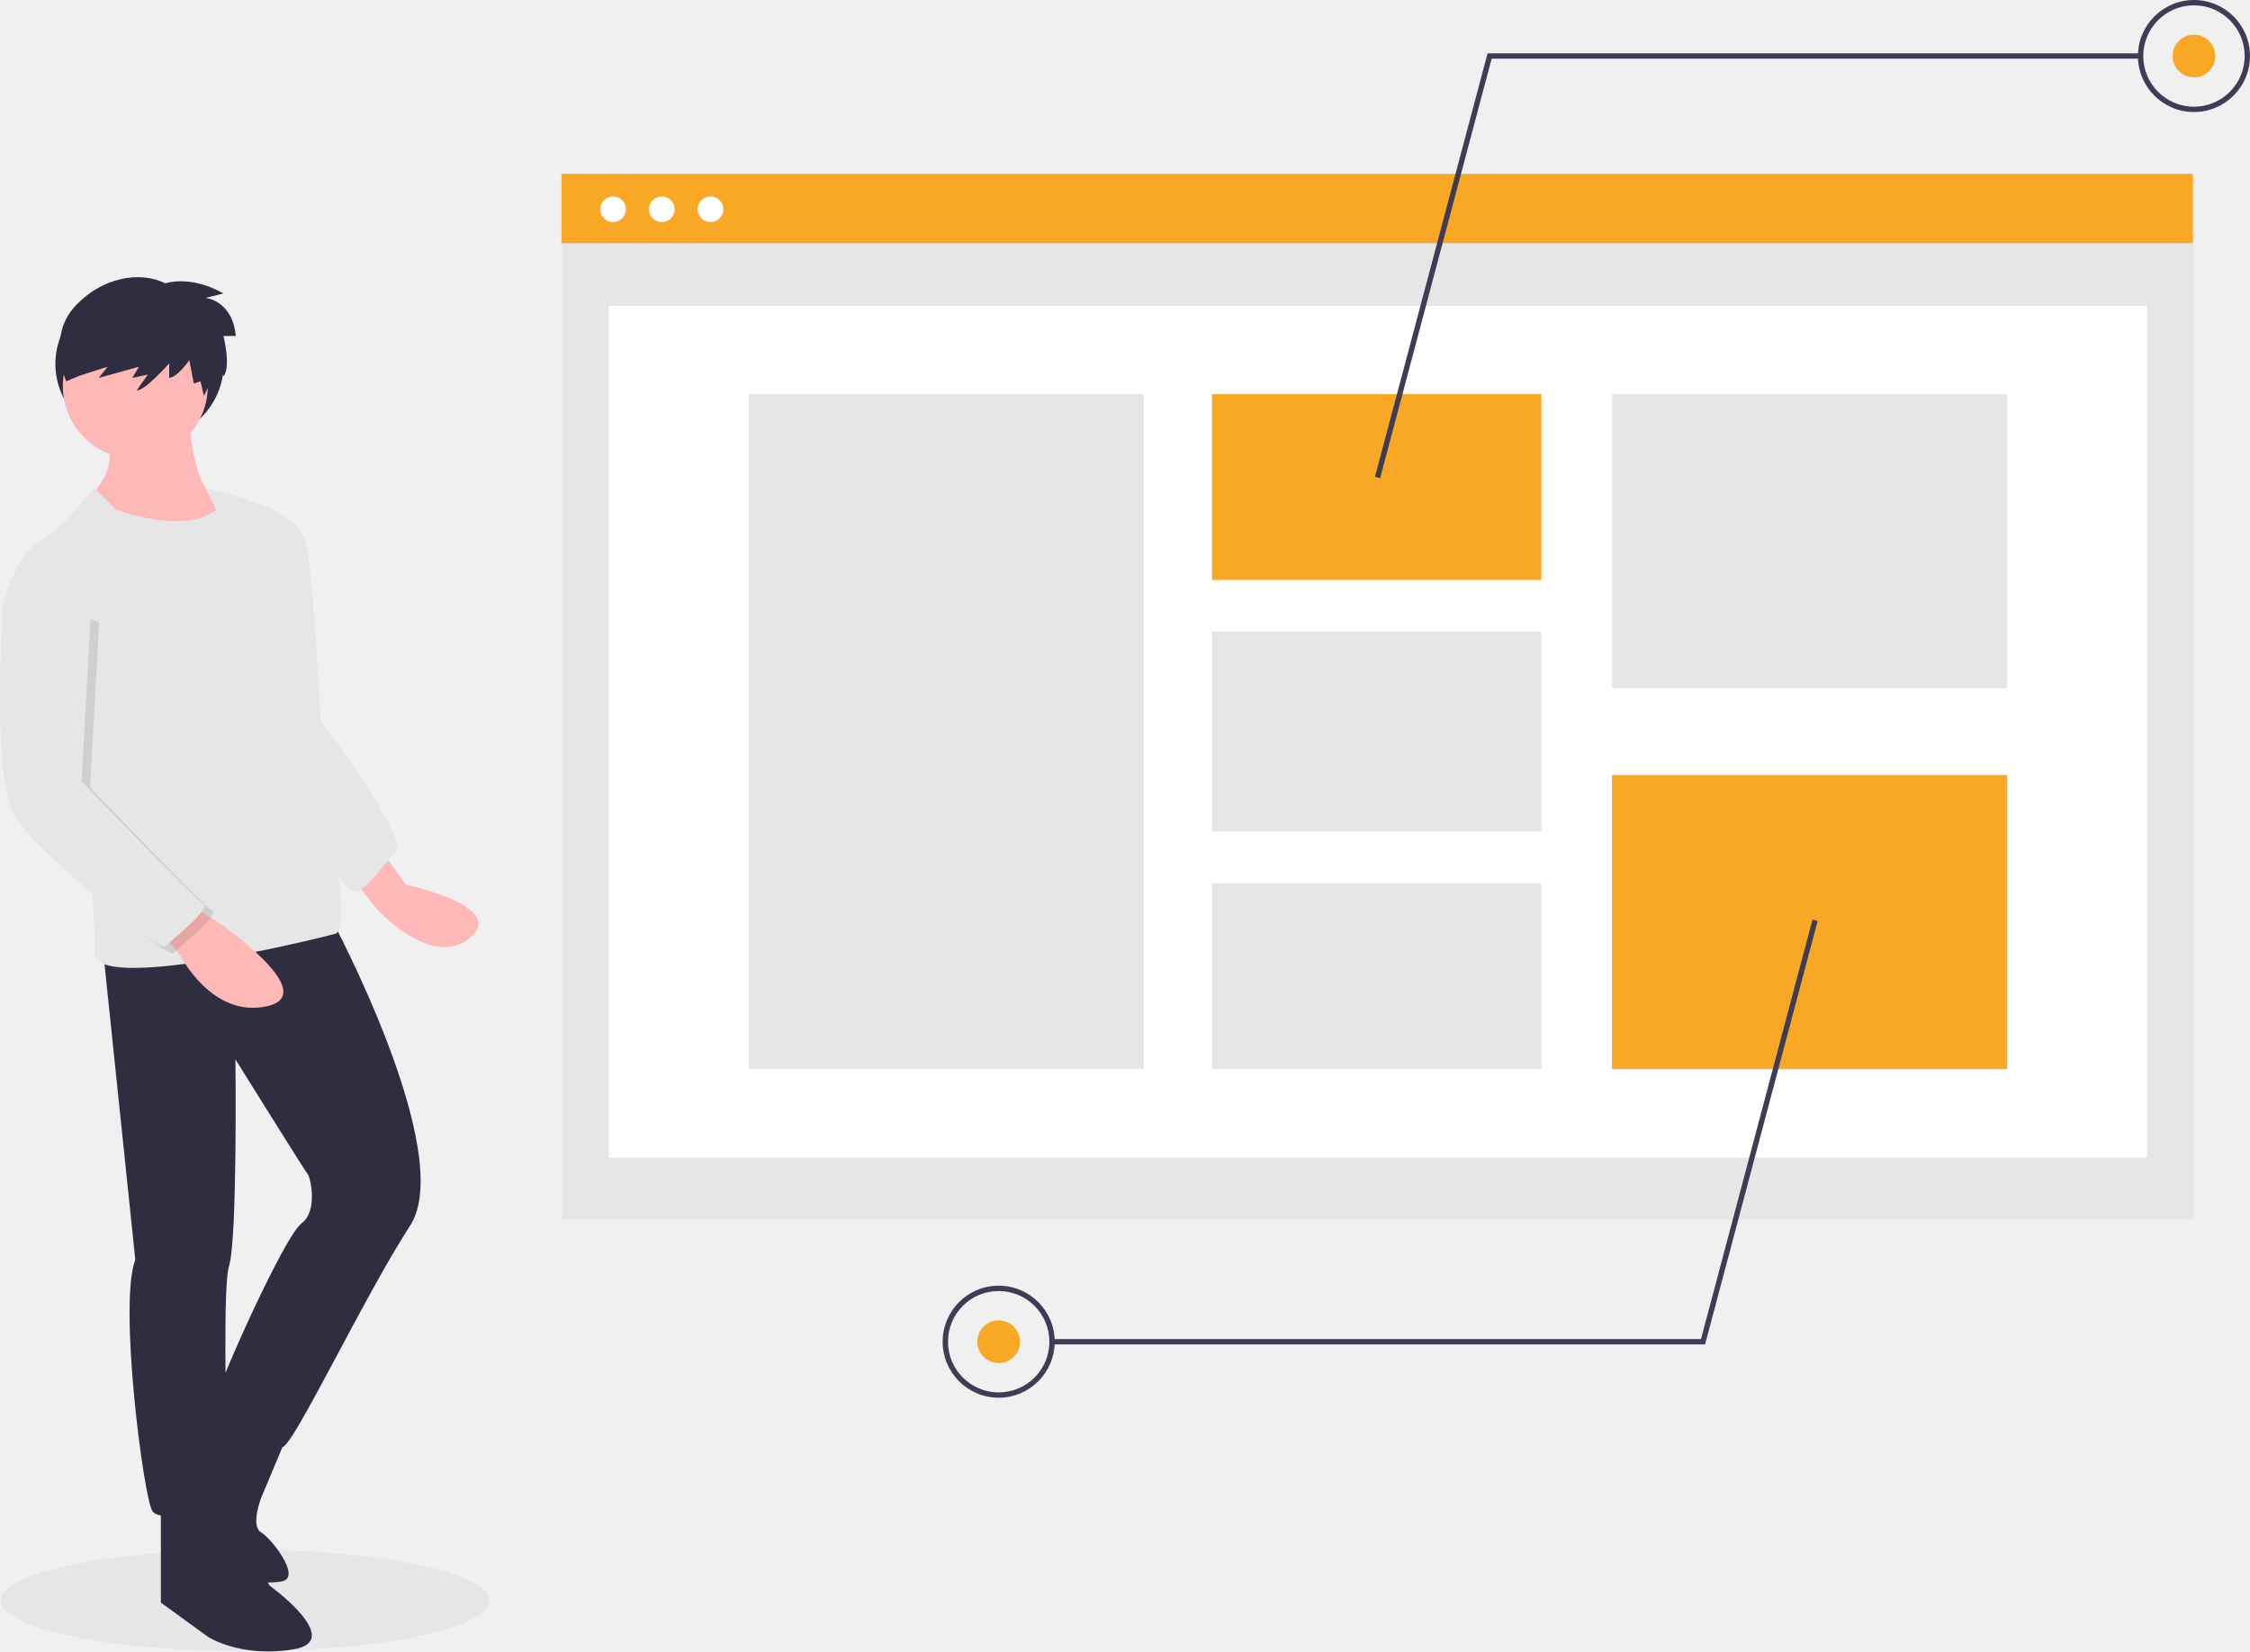
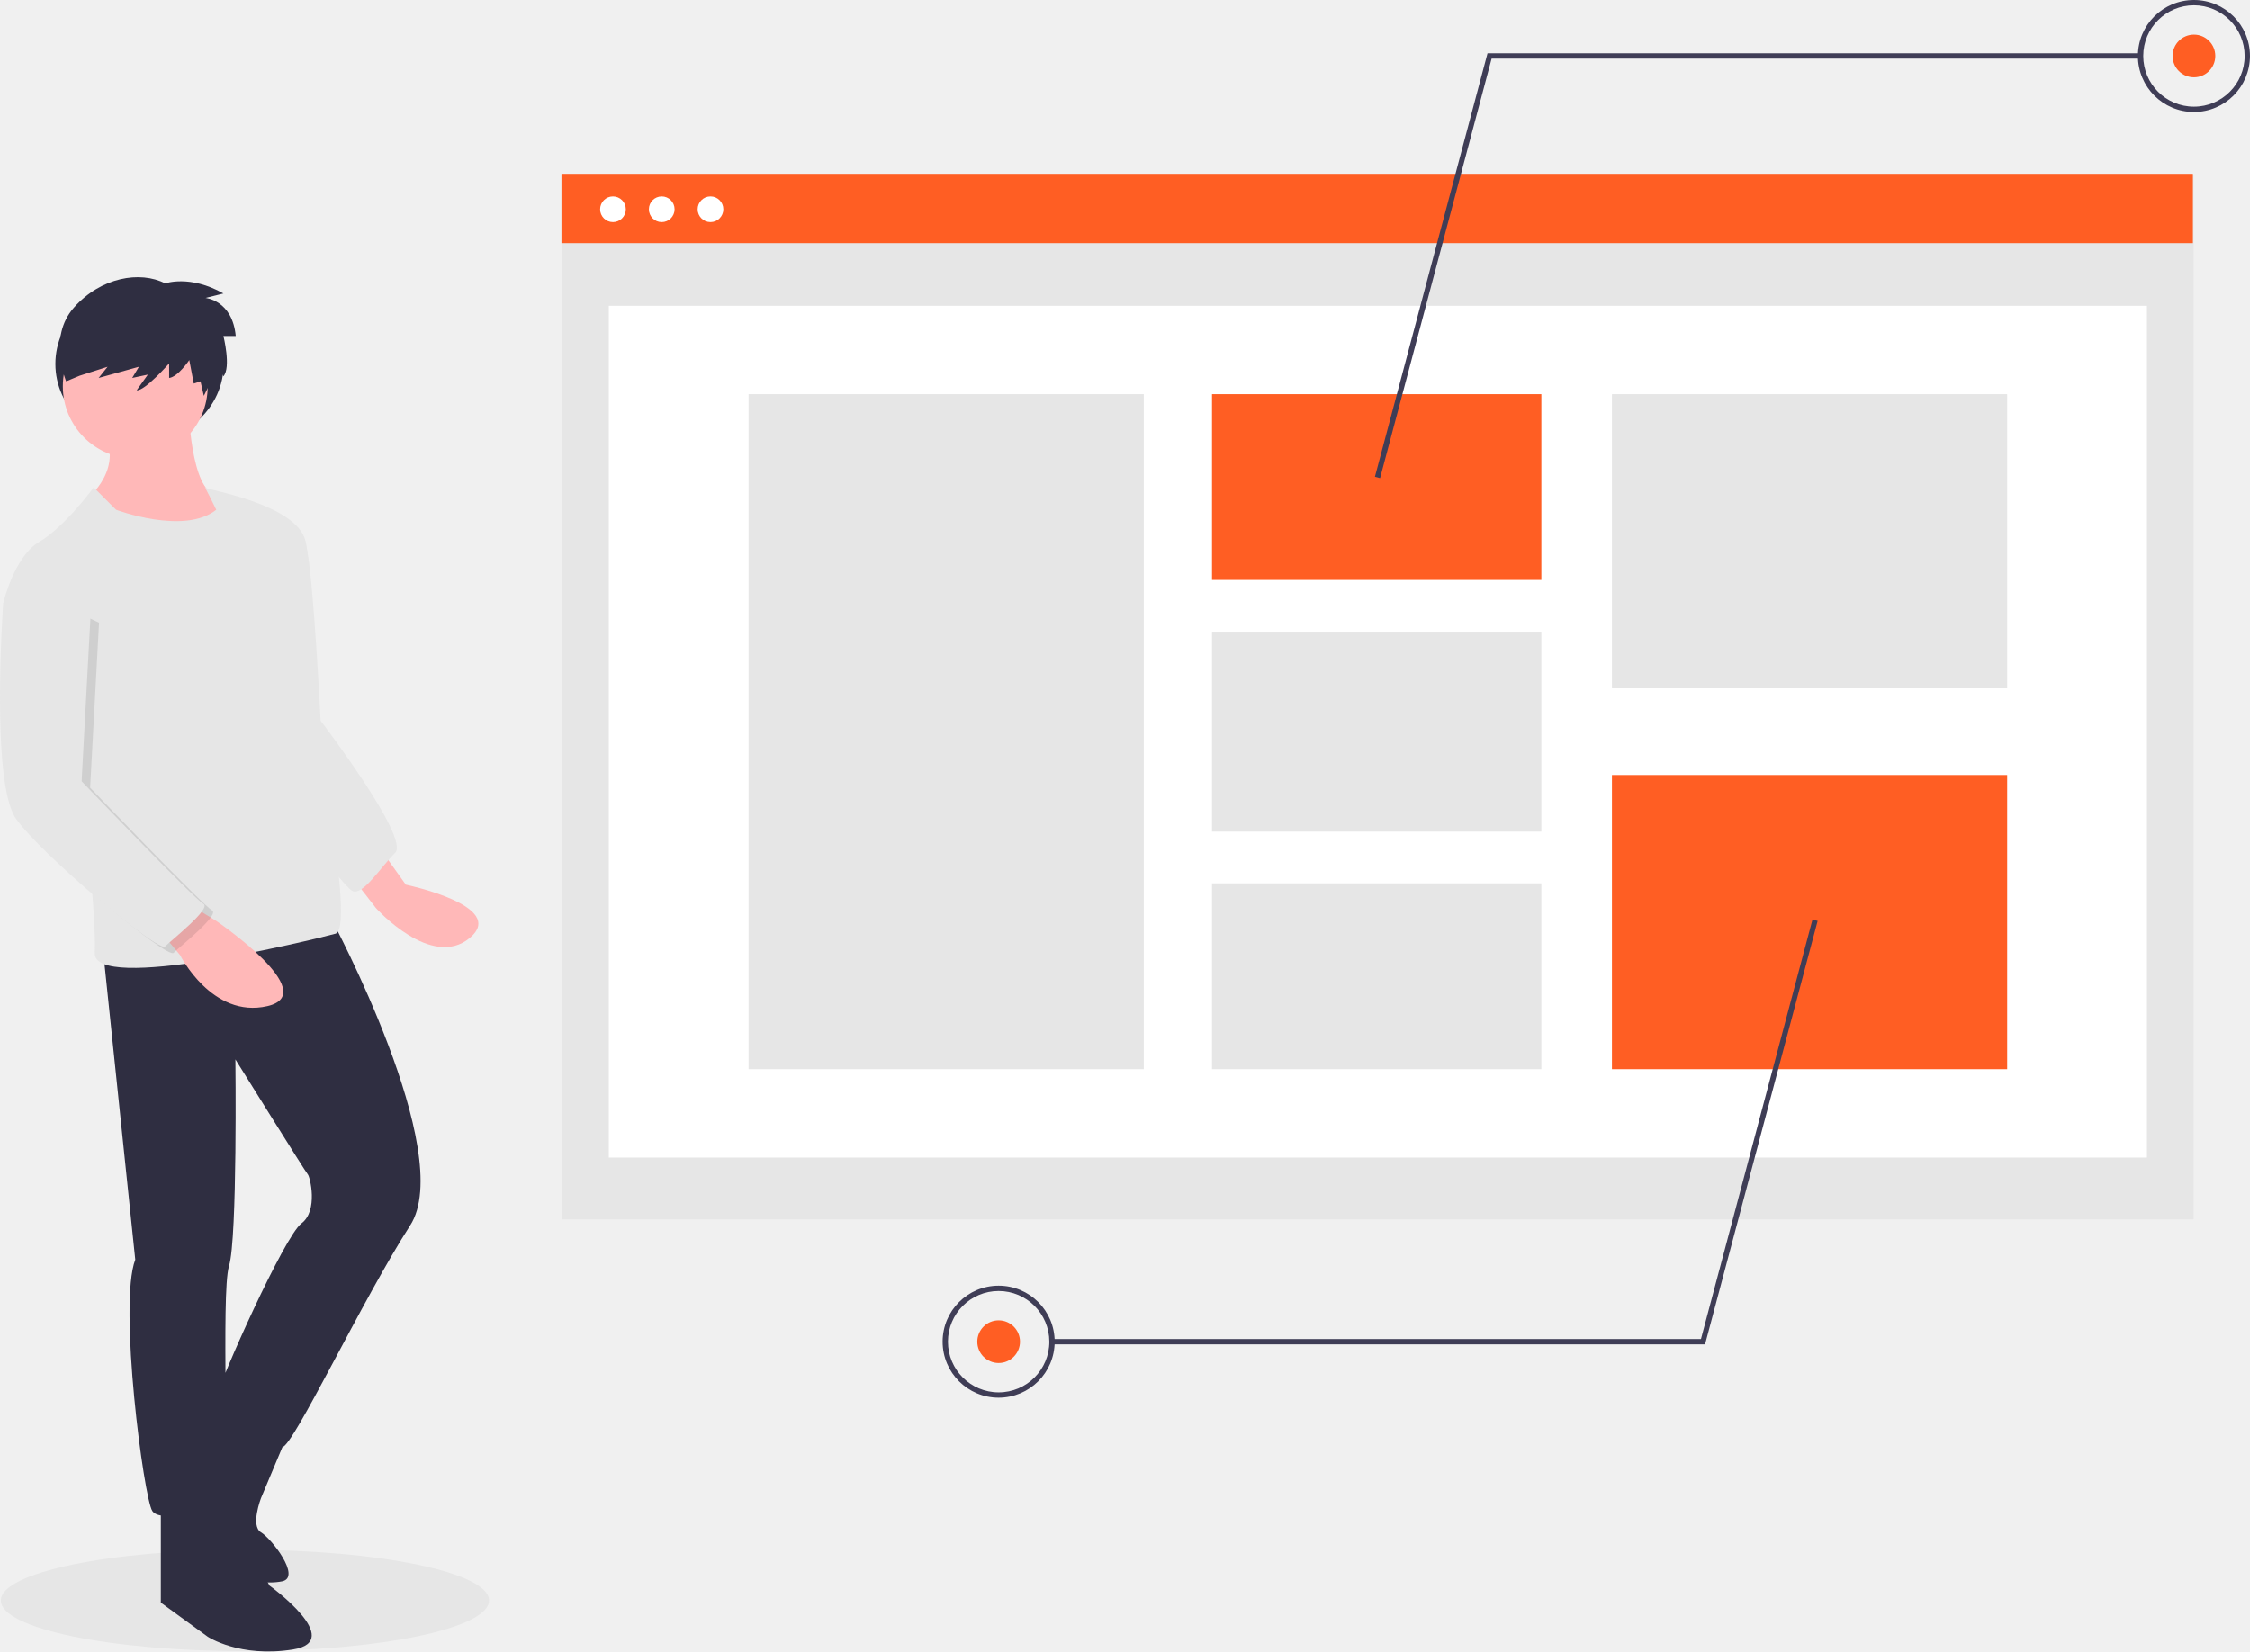
<svg xmlns="http://www.w3.org/2000/svg" id="be32c85c-9388-4a2b-a4e5-271574a5b9b2" data-name="Layer 1" width="888" height="651.932" viewBox="0 0 888 651.932">
  <ellipse cx="96.679" cy="631.793" rx="96.348" ry="20.007" fill="#e6e6e6" />
  <ellipse cx="55.079" cy="143.651" rx="33.216" ry="31.114" fill="#2f2e41" />
  <path d="M307.784,461.514l8.409,11.773s40.363,8.409,25.227,21.023-37-11.773-37-11.773L292.647,467.4Z" transform="translate(-156 -124.0341)" fill="#ffb8b8" />
  <path d="M264.056,327.81s10.932,0,13.454,15.136,5.045,65.591,5.045,65.591,35.318,46.25,29.432,52.136S299.375,477.491,295.17,475.809s-40.363-51.295-40.363-51.295Z" transform="translate(-156 -124.0341)" fill="#e6e6e6" />
  <path d="M230.42,284.923s.841,32.795,10.932,34.477,6.727,12.614,6.727,12.614-32.795,19.341-54.659,0l-4.205-10.091s15.136-10.932,8.409-26.068Z" transform="translate(-156 -124.0341)" fill="#ffb8b8" />
  <path d="M286.761,486.741s49.613,92.5,31.114,121.09S271.625,695.286,267.42,695.286s-27.75-11.773-26.068-19.341,26.909-63.909,33.636-68.954,3.364-18.5,2.523-19.341-28.591-45.409-28.591-45.409.841,70.636-2.523,81.568.841,89.136-3.364,92.5-23.545,9.25-26.909,4.205-13.454-81.568-6.727-99.227L196.784,500.195Z" transform="translate(-156 -124.0341)" fill="#2f2e41" />
  <path d="M241.352,711.263l21.023,38.682s30.273,21.864,9.25,25.227-33.636-5.045-33.636-5.045l-18.5-13.454V717.99Z" transform="translate(-156 -124.0341)" fill="#2f2e41" />
  <path d="M269.943,689.399,259.011,715.467s-4.205,10.932,0,13.454,15.977,17.659,8.409,19.341a24.638,24.638,0,0,1-4.621.459,46.726,46.726,0,0,1-33.971-13.824l-6.817-6.817s23.352-53.775,23.028-53.376S269.943,689.399,269.943,689.399Z" transform="translate(-156 -124.0341)" fill="#2f2e41" />
  <circle cx="53.398" cy="152.48" r="28.591" fill="#ffb8b8" />
  <path d="M193,316.457l8.83,8.83s26.909,10.091,39.523,0c0,0-4.625-9.67-4.625-8.83s36.579,6.307,39.943,21.443-2.523,41.204-2.523,41.204,23.545,111,14.295,113.522-95.863,23.545-95.022,7.568-6.727-81.568-6.727-81.568l-29.432-56.341s4.205-18.5,14.295-24.386S193,316.457,193,316.457Z" transform="translate(-156 -124.0341)" fill="#e6e6e6" />
  <path d="M230.42,480.855l10.932,6.727s42.045,28.591,20.182,33.636-34.477-20.182-34.477-20.182l-8.409-10.091Z" transform="translate(-156 -124.0341)" fill="#ffb8b8" />
  <path d="M168.193,357.241l-7.568,7.568s-5.045,70.636,5.045,84.932,56.341,52.977,58.863,50.454,18.5-15.136,15.136-16.818-48.085-48.41-48.085-48.41l3.517-65.112Z" transform="translate(-156 -124.0341)" opacity="0.1" />
  <path d="M164.83,354.719l-7.568,7.568s-5.045,70.636,5.045,84.932,56.341,52.977,58.863,50.454,18.5-15.136,15.136-16.818S188.221,432.444,188.221,432.444l3.517-65.112Z" transform="translate(-156 -124.0341)" fill="#e6e6e6" />
  <path d="M221.222,235.903s9.719-3.534,22.972,3.976l-7.068,1.767s10.602.884,11.928,15.02h-4.859s3.092,12.369,0,15.903l-1.988-3.755L236.463,280.3l-1.325-5.743-2.651.884-1.767-9.277s-4.418,6.626-7.952,7.068v-5.743s-9.719,11.044-12.811,10.602l4.418-6.185-6.185,1.325,2.651-4.418L194.937,273.232l3.534-4.418-11.044,3.534-5.301,2.209s-7.51-17.229,3.092-29.156S211.282,230.823,221.222,235.903Z" transform="translate(-156 -124.0341)" fill="#2f2e41" />
  <rect x="221.885" y="68.991" width="643.862" height="412.358" fill="#e6e6e6" />
  <rect x="240.296" y="120.711" width="607.039" height="336.243" fill="#fff" />
-   <rect x="221.61" y="68.626" width="643.862" height="27.354" fill="#f9a826" />
+   <rect x="221.61" y="68.626" width="643.862" height="27.354" fill="#ff5e23" />
  <circle cx="241.937" cy="82.611" r="5.07" fill="#fff" />
  <circle cx="261.181" cy="82.611" r="5.07" fill="#fff" />
  <circle cx="280.425" cy="82.611" r="5.07" fill="#fff" />
  <rect x="295.454" y="155.599" width="155.981" height="266.467" fill="#e6e6e6" />
-   <rect x="478.36" y="155.599" width="129.984" height="73.348" fill="#f9a826" />
+   <rect x="478.36" y="155.599" width="129.984" height="73.348" fill="#ff5e23" />
  <rect x="478.36" y="249.373" width="129.984" height="78.919" fill="#e6e6e6" />
  <rect x="478.36" y="348.718" width="129.984" height="73.348" fill="#e6e6e6" />
  <rect x="636.198" y="155.599" width="155.981" height="116.125" fill="#e6e6e6" />
-   <rect x="636.198" y="305.941" width="155.981" height="116.125" fill="#f9a826" />
+   <rect x="636.198" y="305.941" width="155.981" height="116.125" fill="#ff5e23" />
  <polygon points="544.691 188.755 542.655 188.214 587.089 21.06 844.827 21.06 844.827 23.166 588.708 23.166 544.691 188.755" fill="#3f3d56" />
  <path d="M1021.887,168.26A22.113,22.113,0,1,1,1044,146.147,22.138,22.138,0,0,1,1021.887,168.26Zm0-42.12a20.007,20.007,0,1,0,20.007,20.007A20.03,20.03,0,0,0,1021.887,126.14Z" transform="translate(-156 -124.0341)" fill="#3f3d56" />
-   <circle cx="865.887" cy="22.113" r="8.424" fill="#f9a826" />
+   <circle cx="865.887" cy="22.113" r="8.424" fill="#ff5e23" />
  <polygon points="672.947 530.706 415.208 530.706 415.208 528.6 671.328 528.6 715.345 363.01 717.381 363.551 672.947 530.706" fill="#3f3d56" />
  <path d="M550.149,675.8a22.113,22.113,0,1,1,22.113-22.113A22.138,22.138,0,0,1,550.149,675.8Zm0-42.12a20.007,20.007,0,1,0,20.007,20.007A20.03,20.03,0,0,0,550.149,633.68Z" transform="translate(-156 -124.0341)" fill="#3f3d56" />
-   <circle cx="394.149" cy="529.653" r="8.424" fill="#f9a826" />
+   <circle cx="394.149" cy="529.653" r="8.424" fill="#ff5e23" />
</svg>
